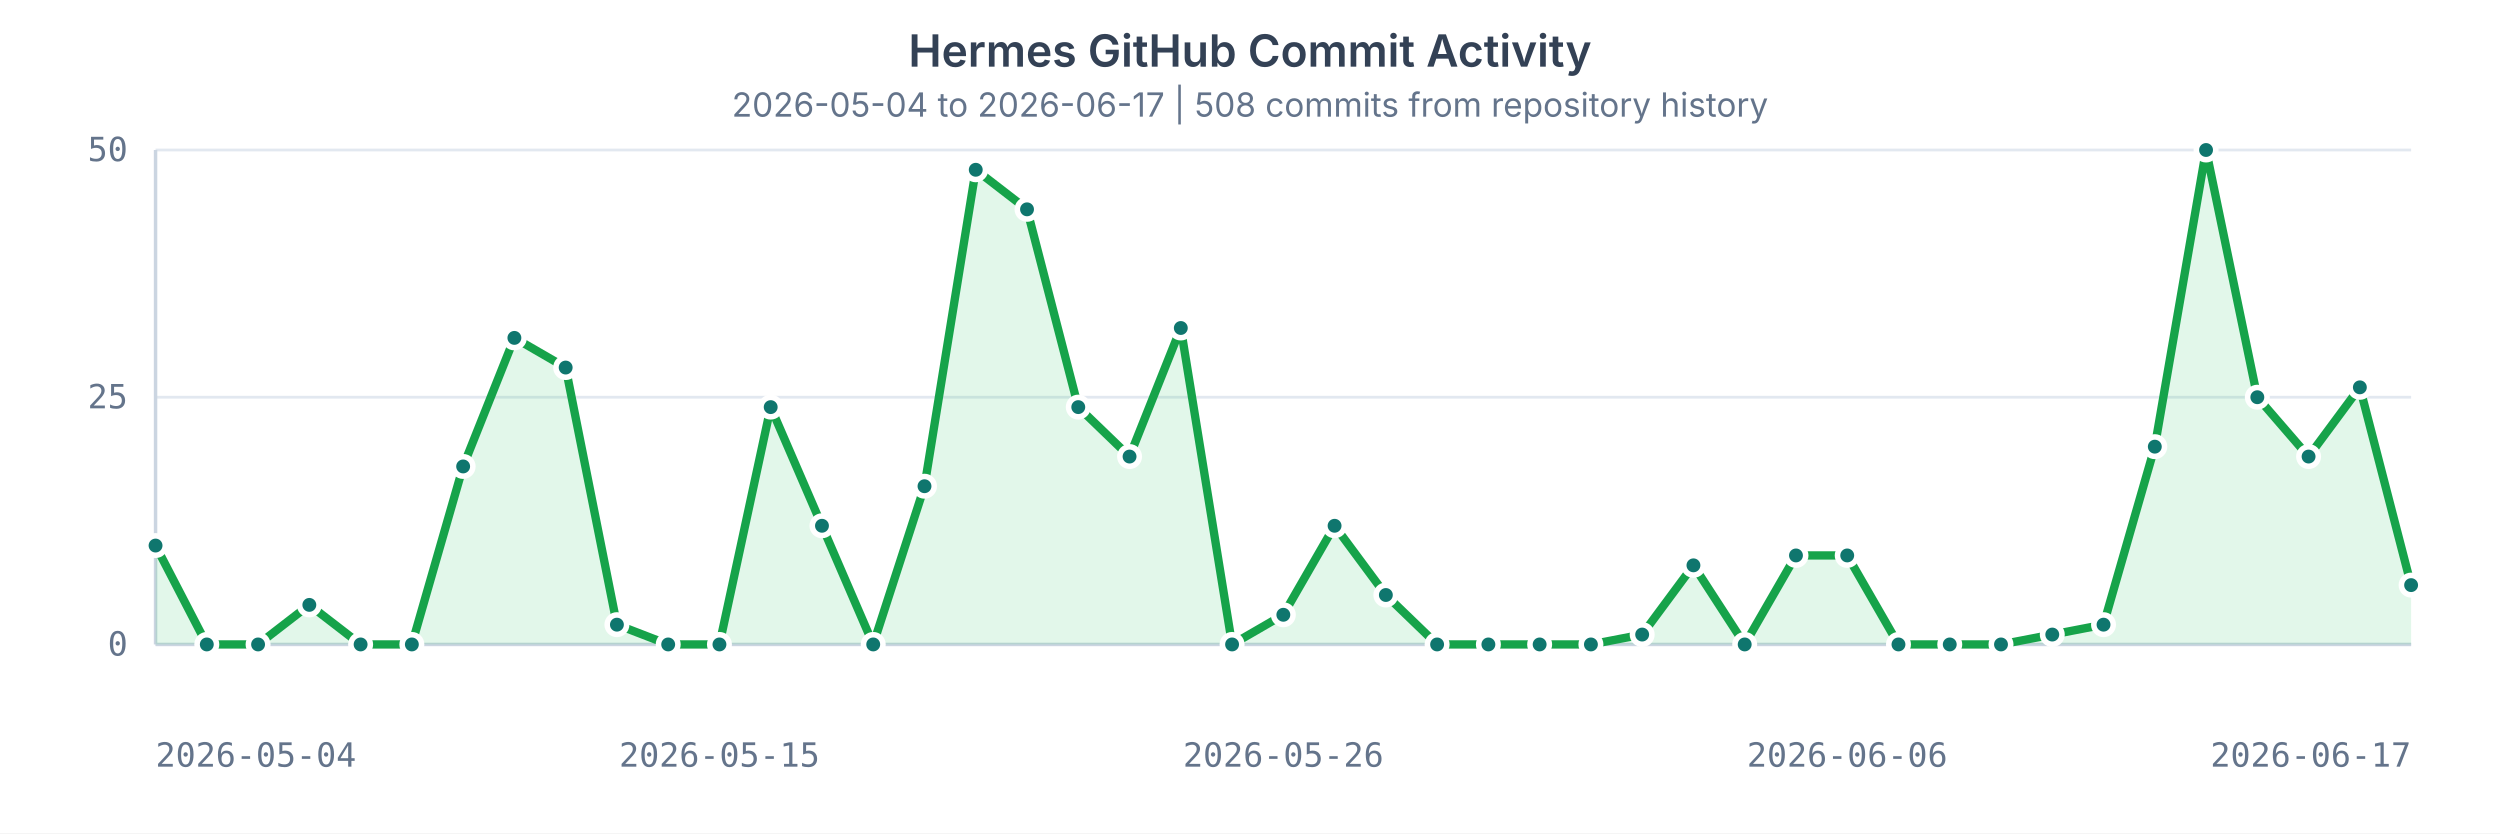
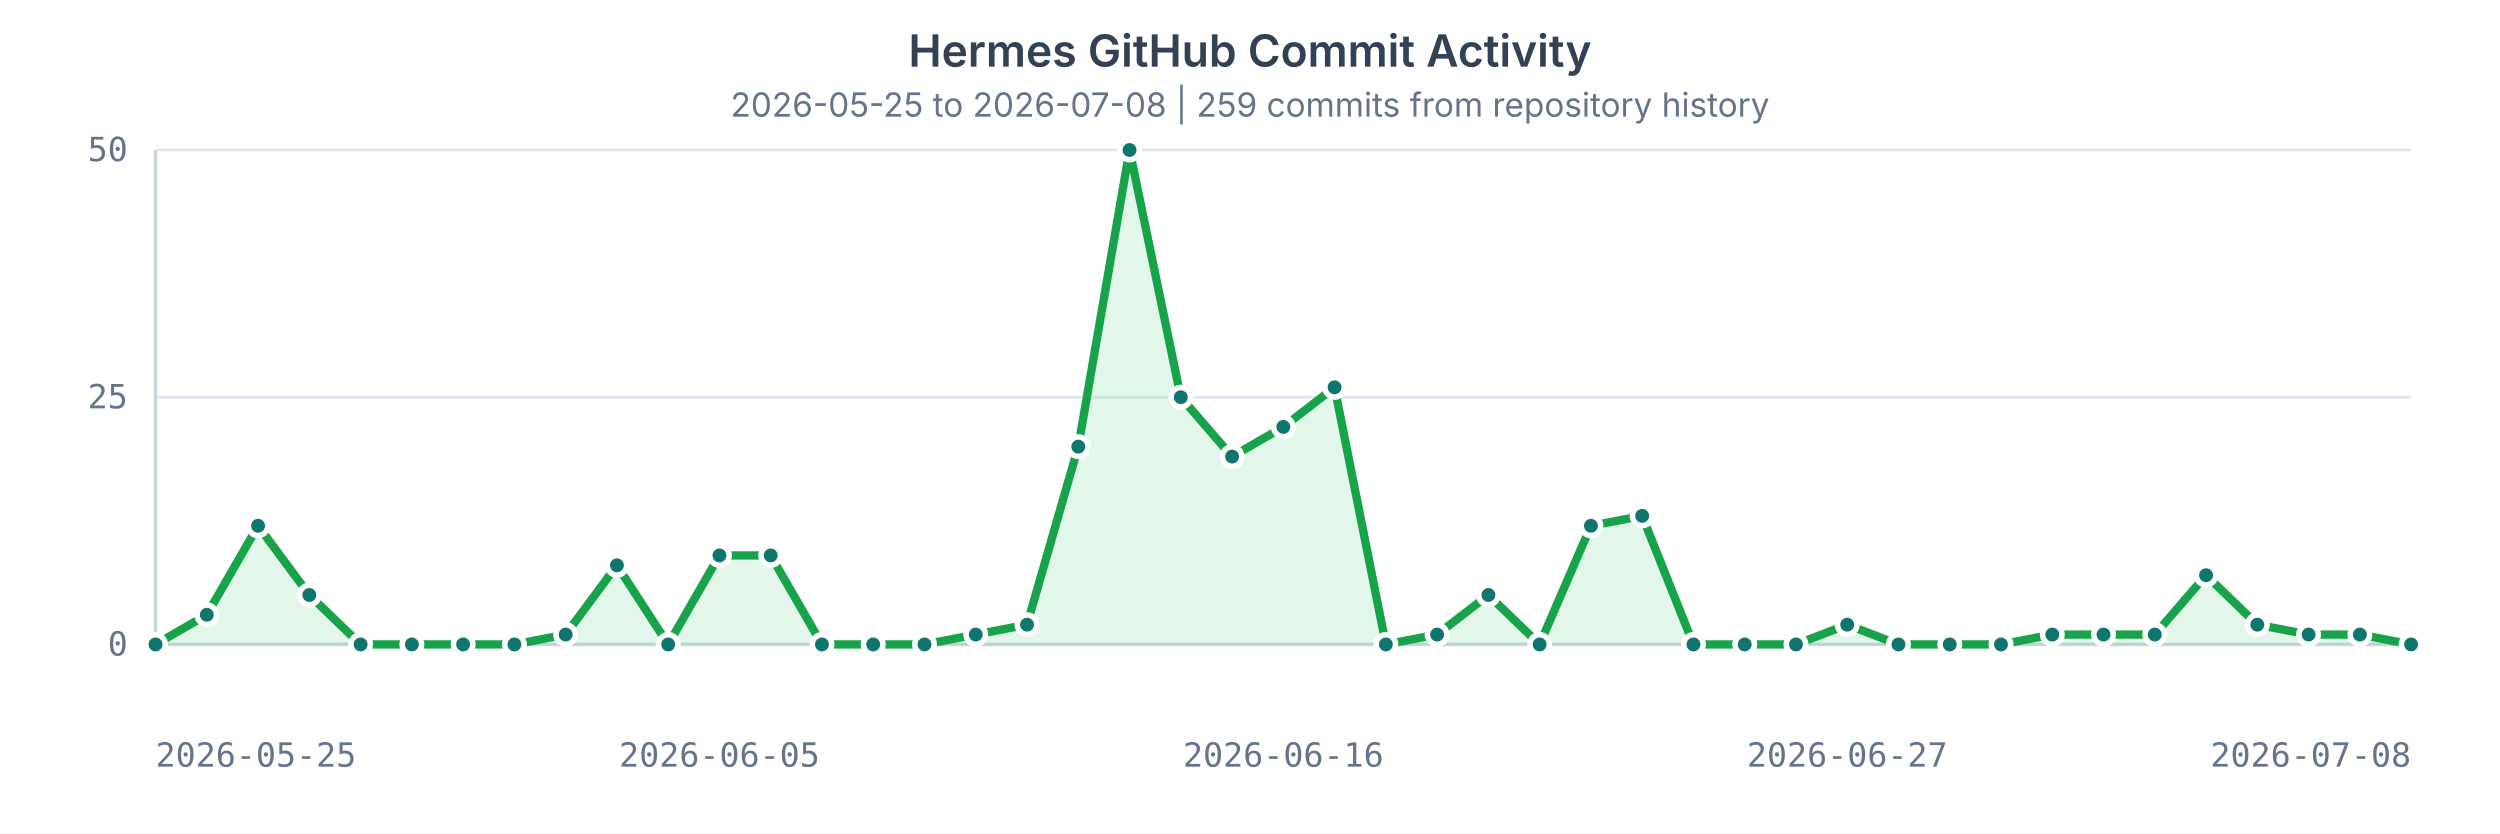
<svg xmlns="http://www.w3.org/2000/svg" width="900" height="300" viewBox="0 0 900 300" role="img" aria-labelledby="title desc">
  <style>
    text { fill: #64748b; font: 12px ui-monospace, SFMono-Regular, Menlo, Consolas, monospace; }
    .title { fill: #334155; font: 600 16px ui-sans-serif, system-ui, -apple-system, BlinkMacSystemFont, "Segoe UI", sans-serif; }
    .subtitle { fill: #64748b; font: 12px ui-sans-serif, system-ui, -apple-system, BlinkMacSystemFont, "Segoe UI", sans-serif; }
    .grid { stroke: #e2e8f0; stroke-width: 1; }
    .axis { stroke: #cbd5e1; stroke-width: 1.25; }
    .area { fill: #22c55e; opacity: 0.13; }
    .line { fill: none; stroke: #16a34a; stroke-width: 3; stroke-linecap: round; stroke-linejoin: round; }
    circle { fill: #0f766e; stroke: #ffffff; stroke-width: 2; }
  </style>
  <rect width="100%" height="100%" fill="#ffffff" />
  <text x="450" y="24" text-anchor="middle" class="title">Hermes GitHub Commit Activity</text>
-   <text x="450" y="42" text-anchor="middle" class="subtitle">2026-05-04 to 2026-06-17 | 508 commits from repository history</text>
+   <text x="450" y="42" text-anchor="middle" class="subtitle">2026-05-25 to 2026-07-08 | 259 commits from repository history</text>
  <g>
    <line x1="56" x2="868" y1="232.00" y2="232.00" class="grid" />
    <text x="46" y="236.00" text-anchor="end">0</text>
    <line x1="56" x2="868" y1="143.00" y2="143.00" class="grid" />
    <text x="46" y="147.00" text-anchor="end">25</text>
    <line x1="56" x2="868" y1="54.00" y2="54.00" class="grid" />
    <text x="46" y="58.00" text-anchor="end">50</text>
    <line x1="56" x2="56" y1="54" y2="232" class="axis" />
    <line x1="56" x2="868" y1="232" y2="232" class="axis" />
-     <path d="M 56.00 196.40 L 74.45 232.00 L 92.91 232.00 L 111.36 217.76 L 129.82 232.00 L 148.27 232.00 L 166.73 167.92 L 185.18 121.64 L 203.64 132.32 L 222.09 224.88 L 240.55 232.00 L 259.00 232.00 L 277.45 146.56 L 295.91 189.28 L 314.36 232.00 L 332.82 175.04 L 351.27 61.12 L 369.73 75.36 L 388.18 146.56 L 406.64 164.36 L 425.09 118.08 L 443.55 232.00 L 462.00 221.32 L 480.45 189.28 L 498.91 214.20 L 517.36 232.00 L 535.82 232.00 L 554.27 232.00 L 572.73 232.00 L 591.18 228.44 L 609.64 203.52 L 628.09 232.00 L 646.55 199.96 L 665.00 199.96 L 683.45 232.00 L 701.91 232.00 L 720.36 232.00 L 738.82 228.44 L 757.27 224.88 L 775.73 160.80 L 794.18 54.00 L 812.64 143.00 L 831.09 164.36 L 849.55 139.44 L 868.00 210.64 L 868 232 L 56 232 Z" class="area" />
-     <path d="M 56.00 196.40 L 74.45 232.00 L 92.91 232.00 L 111.36 217.76 L 129.82 232.00 L 148.27 232.00 L 166.73 167.92 L 185.18 121.64 L 203.64 132.32 L 222.09 224.88 L 240.55 232.00 L 259.00 232.00 L 277.45 146.56 L 295.91 189.28 L 314.36 232.00 L 332.82 175.04 L 351.27 61.12 L 369.73 75.36 L 388.18 146.56 L 406.64 164.36 L 425.09 118.08 L 443.55 232.00 L 462.00 221.32 L 480.45 189.28 L 498.91 214.20 L 517.36 232.00 L 535.82 232.00 L 554.27 232.00 L 572.73 232.00 L 591.18 228.44 L 609.64 203.52 L 628.09 232.00 L 646.55 199.96 L 665.00 199.96 L 683.45 232.00 L 701.91 232.00 L 720.36 232.00 L 738.82 228.44 L 757.27 224.88 L 775.73 160.80 L 794.18 54.00 L 812.64 143.00 L 831.09 164.36 L 849.55 139.44 L 868.00 210.64" class="line" />
-     <circle cx="56.00" cy="196.40" r="3.5" />
-     <circle cx="74.45" cy="232.00" r="3.5" />
-     <circle cx="92.91" cy="232.00" r="3.5" />
-     <circle cx="111.36" cy="217.76" r="3.5" />
+     <path d="M 56.00 232.00 L 74.45 221.32 L 92.91 189.28 L 111.36 214.20 L 129.82 232.00 L 148.27 232.00 L 166.73 232.00 L 185.18 232.00 L 203.64 228.44 L 222.09 203.52 L 240.55 232.00 L 259.00 199.96 L 277.45 199.96 L 295.91 232.00 L 314.36 232.00 L 332.82 232.00 L 351.27 228.44 L 369.73 224.88 L 388.18 160.80 L 406.64 54.00 L 425.09 143.00 L 443.55 164.36 L 462.00 153.68 L 480.45 139.44 L 498.91 232.00 L 517.36 228.44 L 535.82 214.20 L 554.27 232.00 L 572.73 189.28 L 591.18 185.72 L 609.64 232.00 L 628.09 232.00 L 646.55 232.00 L 665.00 224.88 L 683.45 232.00 L 701.91 232.00 L 720.36 232.00 L 738.82 228.44 L 757.27 228.44 L 775.73 228.44 L 794.18 207.08 L 812.64 224.88 L 831.09 228.44 L 849.55 228.44 L 868.00 232.00 L 868 232 L 56 232 Z" class="area" />
+     <path d="M 56.00 232.00 L 74.45 221.32 L 92.91 189.28 L 111.36 214.20 L 129.82 232.00 L 148.27 232.00 L 166.73 232.00 L 185.18 232.00 L 203.64 228.44 L 222.09 203.52 L 240.55 232.00 L 259.00 199.96 L 277.45 199.96 L 295.91 232.00 L 314.36 232.00 L 332.82 232.00 L 351.27 228.44 L 369.73 224.88 L 388.18 160.80 L 406.64 54.00 L 425.09 143.00 L 443.55 164.36 L 462.00 153.68 L 480.45 139.44 L 498.91 232.00 L 517.36 228.44 L 535.82 214.20 L 554.27 232.00 L 572.73 189.28 L 591.18 185.72 L 609.64 232.00 L 628.09 232.00 L 646.55 232.00 L 665.00 224.88 L 683.45 232.00 L 701.91 232.00 L 720.36 232.00 L 738.82 228.44 L 757.27 228.44 L 775.73 228.44 L 794.18 207.08 L 812.64 224.88 L 831.09 228.44 L 849.55 228.44 L 868.00 232.00" class="line" />
+     <circle cx="56.00" cy="232.00" r="3.5" />
+     <circle cx="74.45" cy="221.32" r="3.5" />
+     <circle cx="92.91" cy="189.28" r="3.5" />
+     <circle cx="111.36" cy="214.20" r="3.5" />
    <circle cx="129.82" cy="232.00" r="3.5" />
    <circle cx="148.27" cy="232.00" r="3.5" />
-     <circle cx="166.73" cy="167.92" r="3.5" />
-     <circle cx="185.18" cy="121.64" r="3.5" />
-     <circle cx="203.64" cy="132.32" r="3.5" />
-     <circle cx="222.09" cy="224.88" r="3.5" />
+     <circle cx="166.73" cy="232.00" r="3.5" />
+     <circle cx="185.18" cy="232.00" r="3.5" />
+     <circle cx="203.64" cy="228.44" r="3.5" />
+     <circle cx="222.09" cy="203.52" r="3.5" />
    <circle cx="240.55" cy="232.00" r="3.5" />
-     <circle cx="259.00" cy="232.00" r="3.5" />
-     <circle cx="277.45" cy="146.56" r="3.5" />
-     <circle cx="295.91" cy="189.28" r="3.5" />
+     <circle cx="259.00" cy="199.96" r="3.5" />
+     <circle cx="277.45" cy="199.96" r="3.5" />
+     <circle cx="295.91" cy="232.00" r="3.5" />
    <circle cx="314.36" cy="232.00" r="3.5" />
-     <circle cx="332.82" cy="175.04" r="3.5" />
-     <circle cx="351.27" cy="61.12" r="3.5" />
-     <circle cx="369.73" cy="75.36" r="3.5" />
-     <circle cx="388.18" cy="146.56" r="3.5" />
-     <circle cx="406.64" cy="164.36" r="3.5" />
-     <circle cx="425.09" cy="118.08" r="3.5" />
-     <circle cx="443.55" cy="232.00" r="3.5" />
-     <circle cx="462.00" cy="221.32" r="3.5" />
-     <circle cx="480.45" cy="189.28" r="3.5" />
-     <circle cx="498.91" cy="214.20" r="3.5" />
-     <circle cx="517.36" cy="232.00" r="3.5" />
-     <circle cx="535.82" cy="232.00" r="3.5" />
+     <circle cx="332.82" cy="232.00" r="3.5" />
+     <circle cx="351.27" cy="228.44" r="3.5" />
+     <circle cx="369.73" cy="224.88" r="3.5" />
+     <circle cx="388.18" cy="160.80" r="3.5" />
+     <circle cx="406.64" cy="54.00" r="3.5" />
+     <circle cx="425.09" cy="143.00" r="3.5" />
+     <circle cx="443.55" cy="164.36" r="3.5" />
+     <circle cx="462.00" cy="153.68" r="3.5" />
+     <circle cx="480.45" cy="139.44" r="3.5" />
+     <circle cx="498.91" cy="232.00" r="3.5" />
+     <circle cx="517.36" cy="228.44" r="3.5" />
+     <circle cx="535.82" cy="214.20" r="3.5" />
    <circle cx="554.27" cy="232.00" r="3.5" />
-     <circle cx="572.73" cy="232.00" r="3.5" />
-     <circle cx="591.18" cy="228.44" r="3.5" />
-     <circle cx="609.64" cy="203.52" r="3.5" />
+     <circle cx="572.73" cy="189.28" r="3.5" />
+     <circle cx="591.18" cy="185.72" r="3.5" />
+     <circle cx="609.64" cy="232.00" r="3.5" />
    <circle cx="628.09" cy="232.00" r="3.5" />
-     <circle cx="646.55" cy="199.96" r="3.5" />
-     <circle cx="665.00" cy="199.96" r="3.5" />
+     <circle cx="646.55" cy="232.00" r="3.5" />
+     <circle cx="665.00" cy="224.88" r="3.5" />
    <circle cx="683.45" cy="232.00" r="3.5" />
    <circle cx="701.91" cy="232.00" r="3.5" />
    <circle cx="720.36" cy="232.00" r="3.5" />
    <circle cx="738.82" cy="228.44" r="3.5" />
-     <circle cx="757.27" cy="224.88" r="3.5" />
-     <circle cx="775.73" cy="160.80" r="3.5" />
-     <circle cx="794.18" cy="54.00" r="3.5" />
-     <circle cx="812.64" cy="143.00" r="3.5" />
-     <circle cx="831.09" cy="164.36" r="3.5" />
-     <circle cx="849.55" cy="139.44" r="3.5" />
-     <circle cx="868.00" cy="210.64" r="3.5" />
-     <text x="56.00" y="276" text-anchor="start">2026-05-04</text>
-     <text x="259.00" y="276" text-anchor="middle">2026-05-15</text>
-     <text x="462.00" y="276" text-anchor="middle">2026-05-26</text>
-     <text x="665.00" y="276" text-anchor="middle">2026-06-06</text>
-     <text x="868.00" y="276" text-anchor="end">2026-06-17</text>
+     <circle cx="757.27" cy="228.44" r="3.5" />
+     <circle cx="775.73" cy="228.44" r="3.5" />
+     <circle cx="794.18" cy="207.08" r="3.5" />
+     <circle cx="812.64" cy="224.88" r="3.5" />
+     <circle cx="831.09" cy="228.44" r="3.5" />
+     <circle cx="849.55" cy="228.44" r="3.5" />
+     <circle cx="868.00" cy="232.00" r="3.5" />
+     <text x="56.00" y="276" text-anchor="start">2026-05-25</text>
+     <text x="259.00" y="276" text-anchor="middle">2026-06-05</text>
+     <text x="462.00" y="276" text-anchor="middle">2026-06-16</text>
+     <text x="665.00" y="276" text-anchor="middle">2026-06-27</text>
+     <text x="868.00" y="276" text-anchor="end">2026-07-08</text>
  </g>
</svg>
